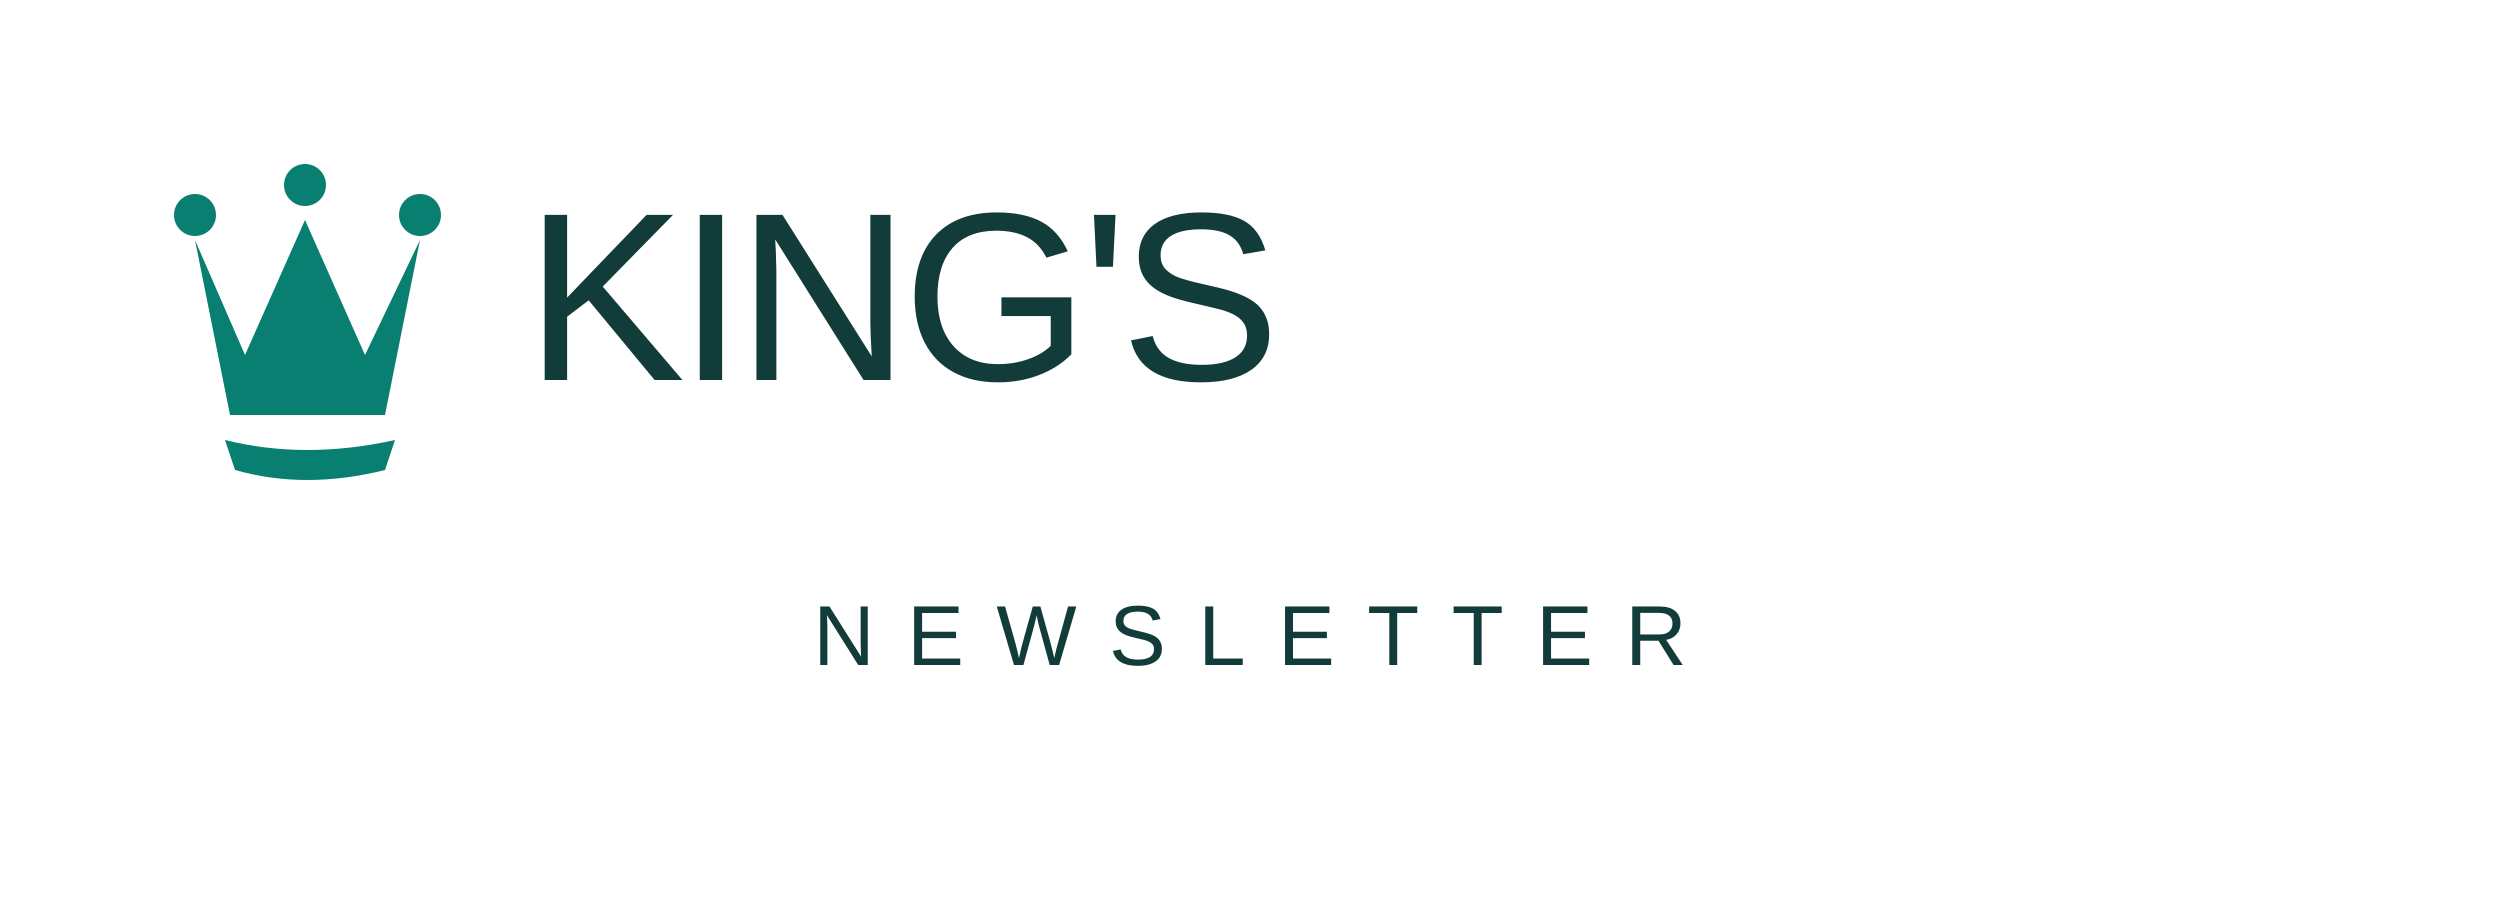
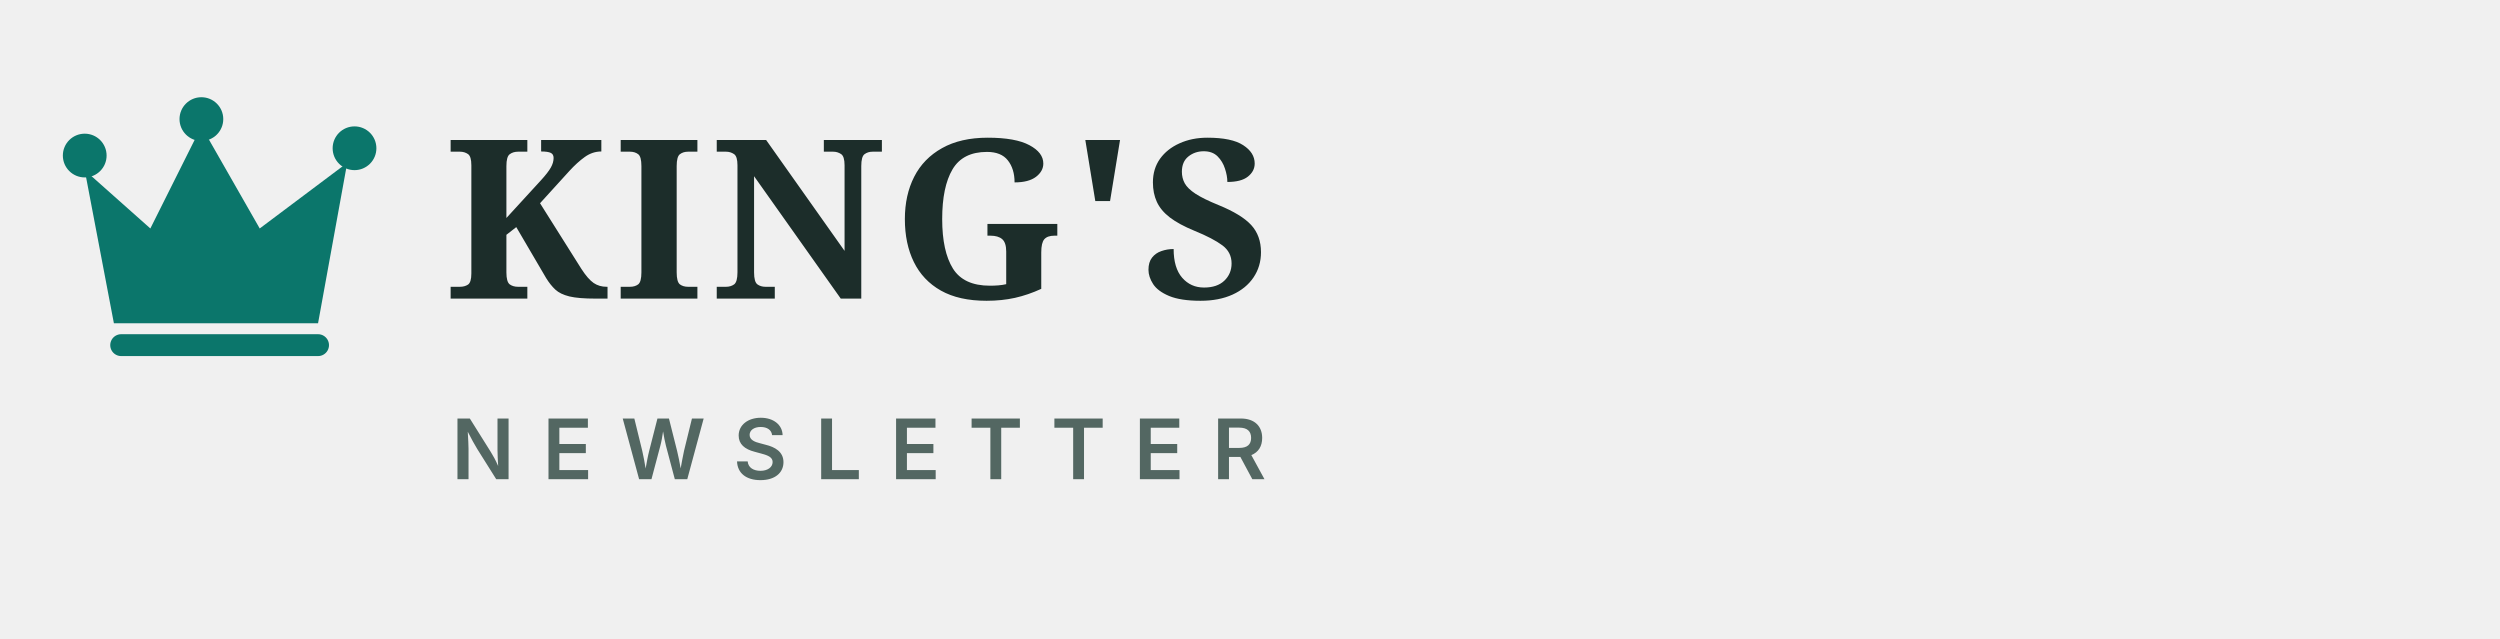
- <svg xmlns="http://www.w3.org/2000/svg" width="500" height="180" viewBox="0 0 500 180" role="img" aria-labelledby="title desc">
-   <rect width="500" height="180" fill="#ffffff" />
-   <g fill="#087f70">
-     <path d="M39 48 L49 71 L61 44 L73 71 L84 48 L77 83 L46 83 Z" />
-     <circle cx="39" cy="43" r="4.2" />
-     <circle cx="61" cy="37" r="4.2" />
-     <circle cx="84" cy="43" r="4.2" />
-     <path d="M45 88 Q61 92 79 88 L77 94 Q61 98 47 94 Z" />
+ <svg xmlns="http://www.w3.org/2000/svg" width="360" height="92" viewBox="0 0 360 92" role="img" aria-labelledby="title desc">
+   <g transform="translate(8 14) scale(1.05)">
+     <path d="M4 10 L13 18 L20 4 L28 18 L40 9 L36 31 L8 31 Z" fill="#0b766b" />
+     <path d="M9 34 H36" stroke="#0b766b" stroke-width="3" stroke-linecap="round" />
+     <circle cx="4" cy="8" r="3" fill="#0b766b" />
+     <circle cx="20" cy="3" r="3" fill="#0b766b" />
+     <circle cx="41" cy="7" r="3" fill="#0b766b" />
  </g>
-   <text x="105" y="76" font-family="Arial, Helvetica, sans-serif" font-size="48" font-weight="500" letter-spacing="-1.5" fill="#123c3a">KING'S</text>
-   <text x="250" y="133" text-anchor="middle" font-family="Arial, Helvetica, sans-serif" font-size="17" font-weight="500" letter-spacing="6.5" fill="#123c3a">NEWSLETTER</text>
+   <text x="64" y="43" font-family="'Playfair Display', Georgia, serif" font-size="32" font-weight="700" letter-spacing="1" fill="#1c2d2a">KING'S</text>
+   <text x="65" y="69" font-family="Inter, Arial, sans-serif" font-size="12" font-weight="600" letter-spacing="4" fill="#536762">NEWSLETTER</text>
</svg>
